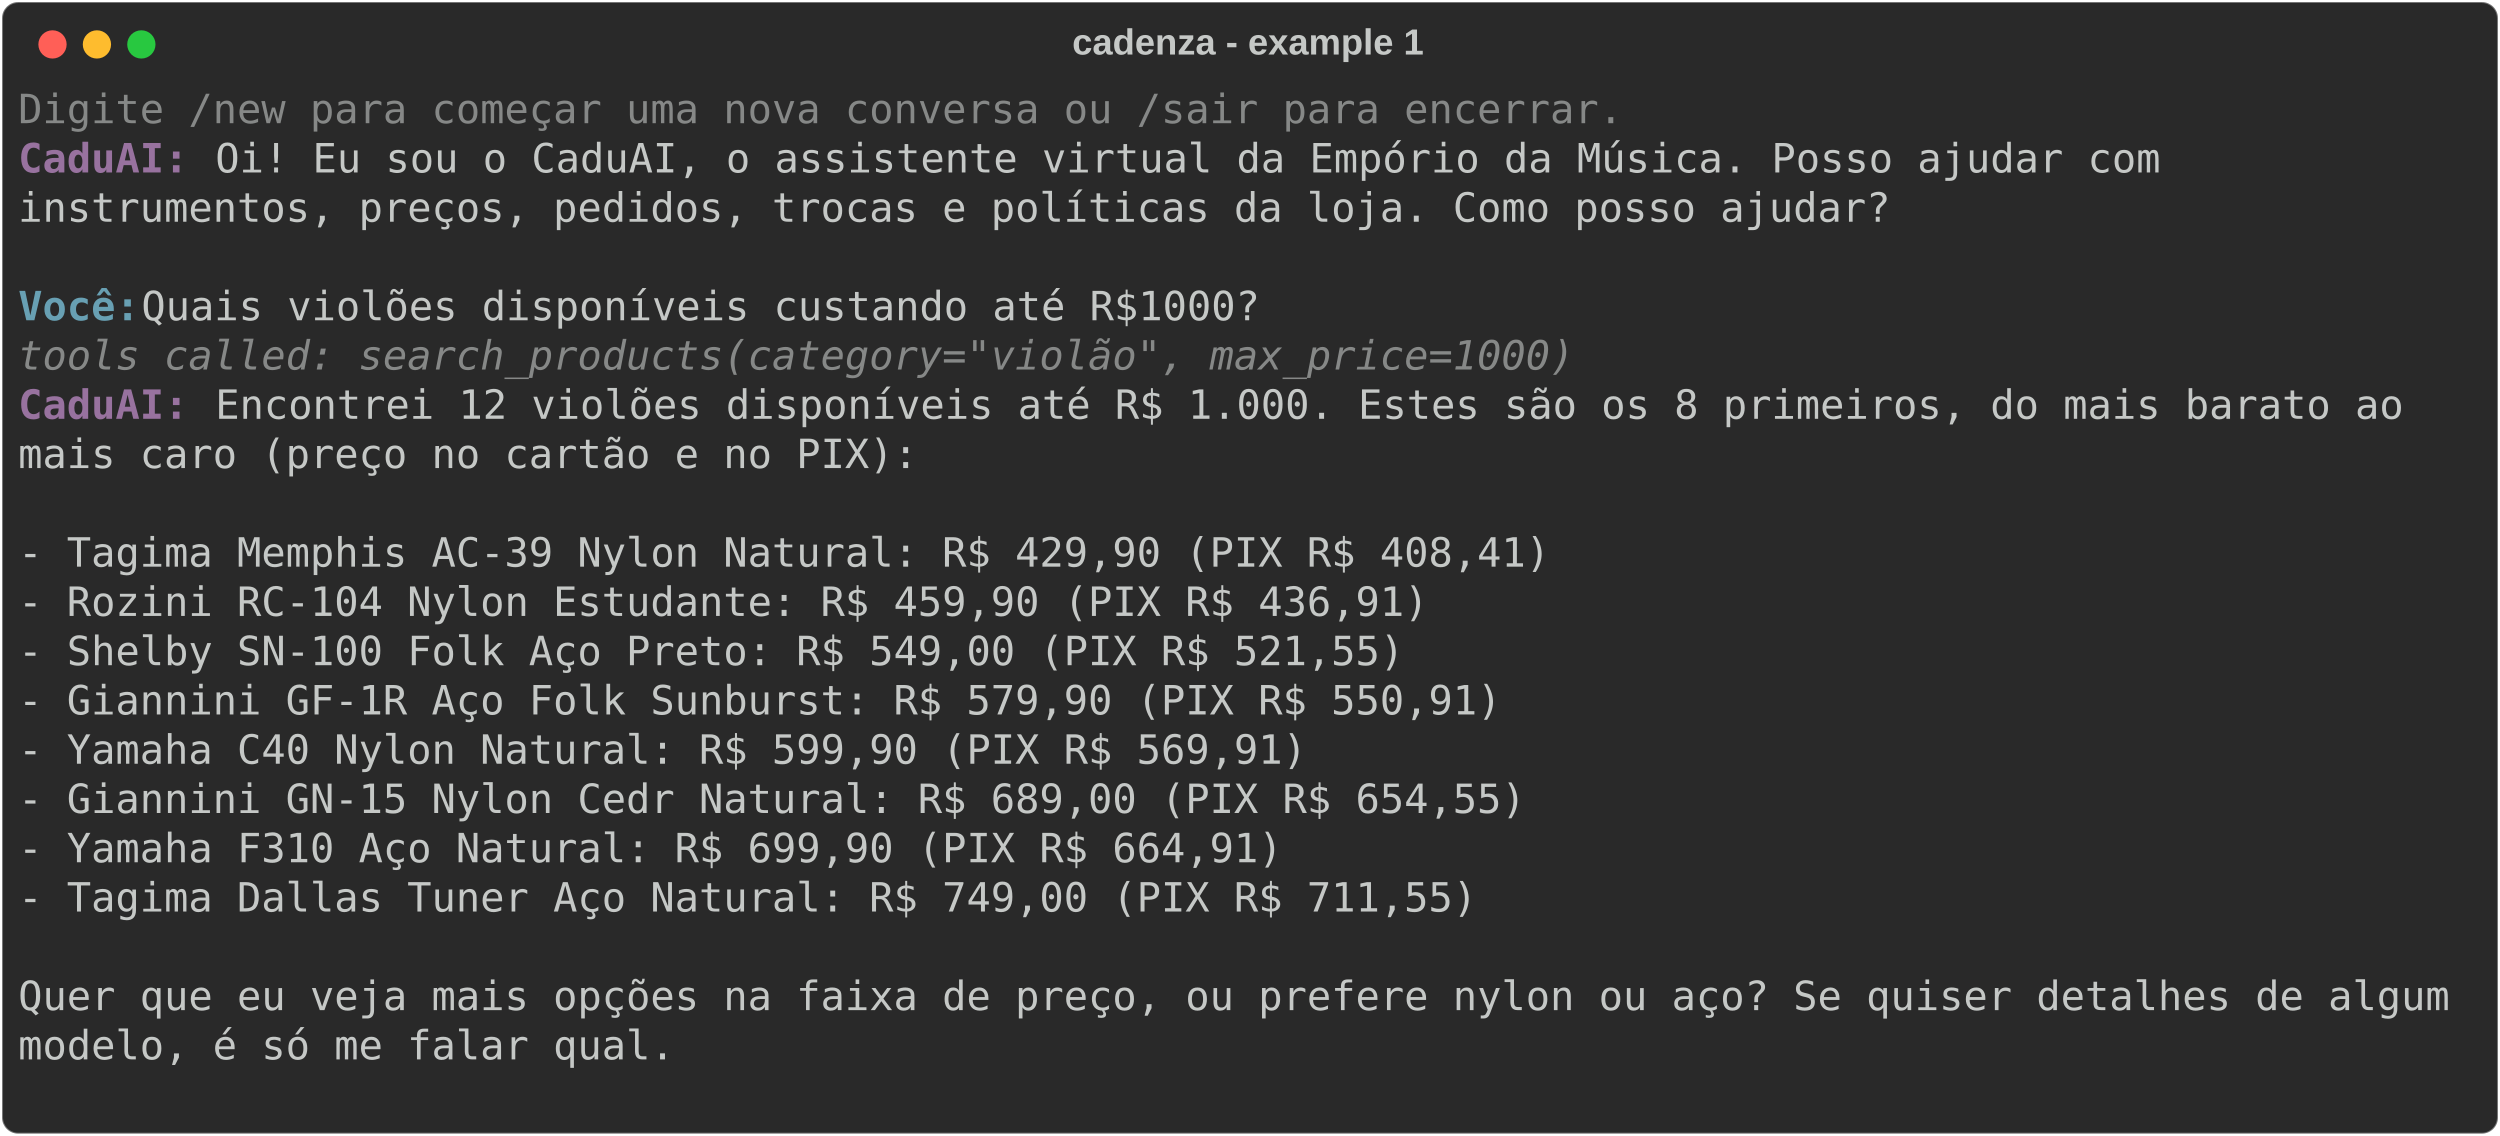
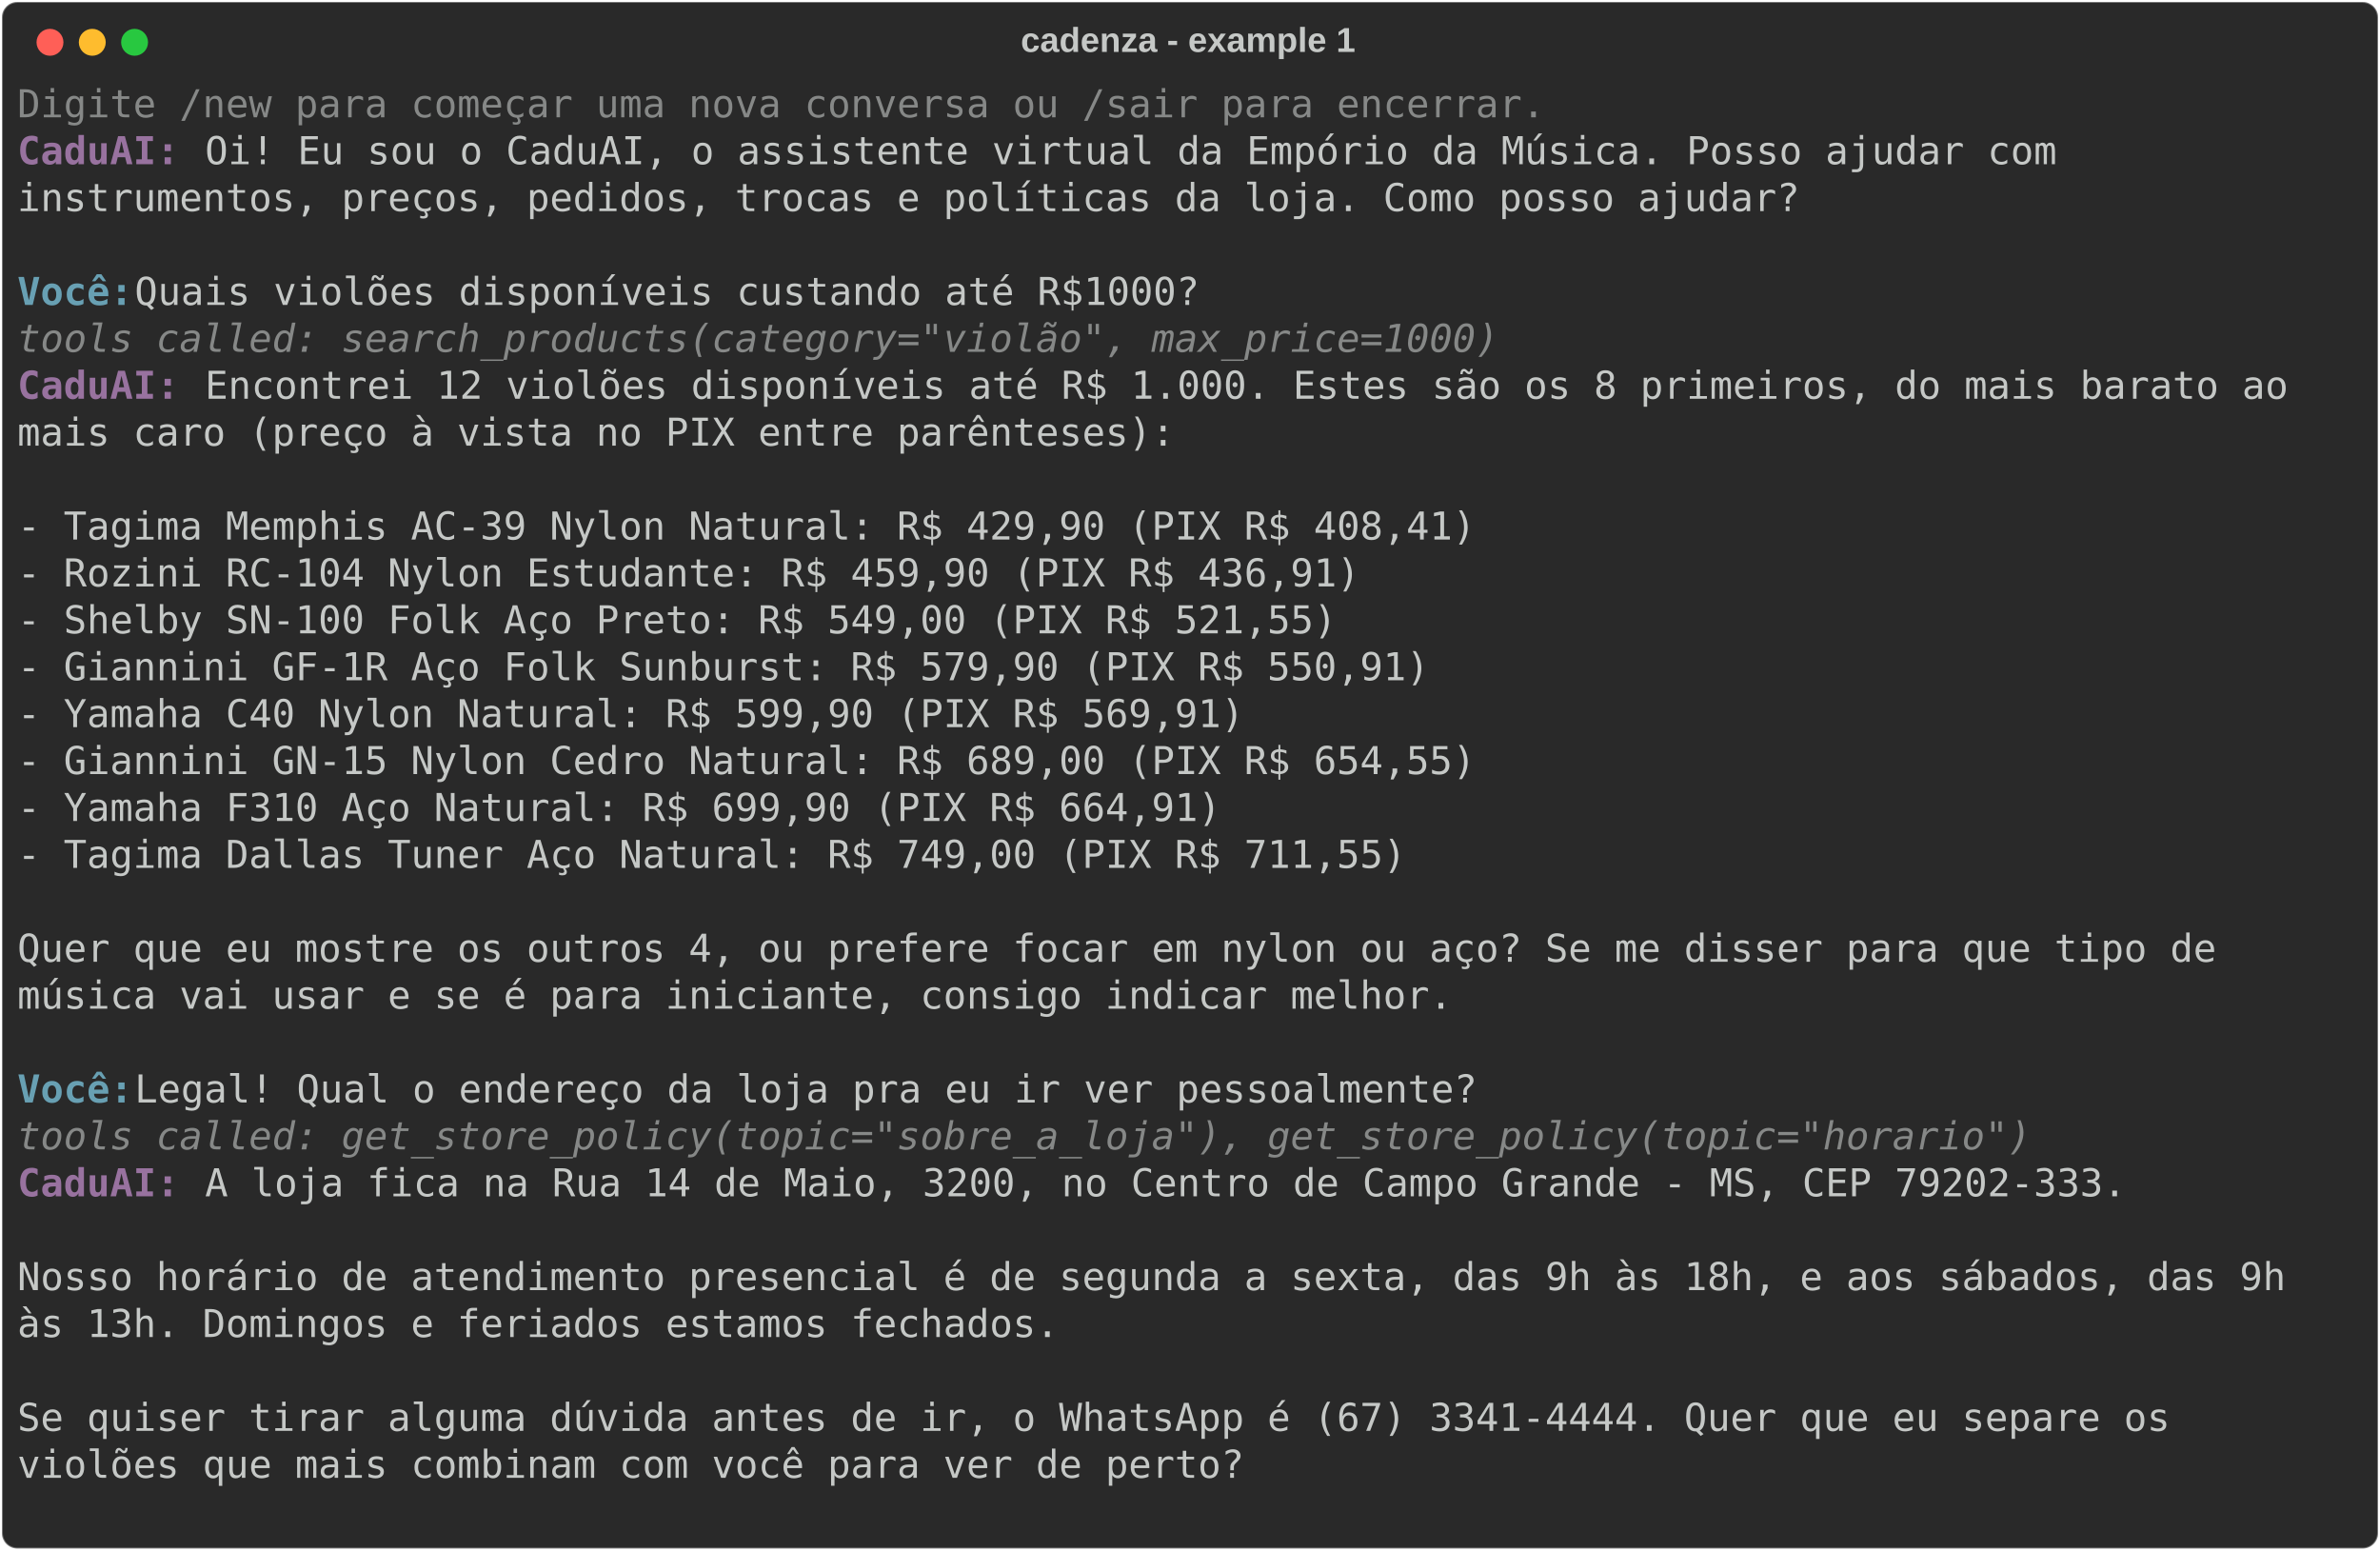
- <svg xmlns="http://www.w3.org/2000/svg" class="rich-terminal" viewBox="0 0 1238 562.4">
+ <svg xmlns="http://www.w3.org/2000/svg" class="rich-terminal" viewBox="0 0 1238 806.4">
  <style>

    @font-face {
        font-family: "Fira Code";
        src: local("FiraCode-Regular"),
                url("https://cdnjs.cloudflare.com/ajax/libs/firacode/6.2.0/woff2/FiraCode-Regular.woff2") format("woff2"),
                url("https://cdnjs.cloudflare.com/ajax/libs/firacode/6.2.0/woff/FiraCode-Regular.woff") format("woff");
        font-style: normal;
        font-weight: 400;
    }
    @font-face {
        font-family: "Fira Code";
        src: local("FiraCode-Bold"),
                url("https://cdnjs.cloudflare.com/ajax/libs/firacode/6.2.0/woff2/FiraCode-Bold.woff2") format("woff2"),
                url("https://cdnjs.cloudflare.com/ajax/libs/firacode/6.2.0/woff/FiraCode-Bold.woff") format("woff");
        font-style: bold;
        font-weight: 700;
    }

-     .terminal-3783627226-matrix {
+     .terminal-838136565-matrix {
        font-family: Fira Code, monospace;
        font-size: 20px;
        line-height: 24.4px;
        font-variant-east-asian: full-width;
    }

-     .terminal-3783627226-title {
+     .terminal-838136565-title {
        font-size: 18px;
        font-weight: bold;
        font-family: arial;
    }

-     .terminal-3783627226-r1 { fill: #868887 }
- .terminal-3783627226-r2 { fill: #c5c8c6 }
- .terminal-3783627226-r3 { fill: #98729f;font-weight: bold }
- .terminal-3783627226-r4 { fill: #68a0b3;font-weight: bold }
- .terminal-3783627226-r5 { fill: #868887;font-style: italic; }
+     .terminal-838136565-r1 { fill: #868887 }
+ .terminal-838136565-r2 { fill: #c5c8c6 }
+ .terminal-838136565-r3 { fill: #98729f;font-weight: bold }
+ .terminal-838136565-r4 { fill: #68a0b3;font-weight: bold }
+ .terminal-838136565-r5 { fill: #868887;font-style: italic; }
    </style>
  <defs>
-     <clipPath id="terminal-3783627226-clip-terminal">
-       <rect x="0" y="0" width="1219.0" height="511.4" />
-     </clipPath>
-     <clipPath id="terminal-3783627226-line-0">
+     <clipPath id="terminal-838136565-clip-terminal">
+       <rect x="0" y="0" width="1219.0" height="755.4" />
+     </clipPath>
+     <clipPath id="terminal-838136565-line-0">
      <rect x="0" y="1.5" width="1220" height="24.65" />
    </clipPath>
-     <clipPath id="terminal-3783627226-line-1">
+     <clipPath id="terminal-838136565-line-1">
      <rect x="0" y="25.9" width="1220" height="24.65" />
    </clipPath>
-     <clipPath id="terminal-3783627226-line-2">
+     <clipPath id="terminal-838136565-line-2">
      <rect x="0" y="50.3" width="1220" height="24.65" />
    </clipPath>
-     <clipPath id="terminal-3783627226-line-3">
+     <clipPath id="terminal-838136565-line-3">
      <rect x="0" y="74.7" width="1220" height="24.65" />
    </clipPath>
-     <clipPath id="terminal-3783627226-line-4">
+     <clipPath id="terminal-838136565-line-4">
      <rect x="0" y="99.1" width="1220" height="24.65" />
    </clipPath>
-     <clipPath id="terminal-3783627226-line-5">
+     <clipPath id="terminal-838136565-line-5">
      <rect x="0" y="123.5" width="1220" height="24.65" />
    </clipPath>
-     <clipPath id="terminal-3783627226-line-6">
+     <clipPath id="terminal-838136565-line-6">
      <rect x="0" y="147.9" width="1220" height="24.65" />
    </clipPath>
-     <clipPath id="terminal-3783627226-line-7">
+     <clipPath id="terminal-838136565-line-7">
      <rect x="0" y="172.3" width="1220" height="24.65" />
    </clipPath>
-     <clipPath id="terminal-3783627226-line-8">
+     <clipPath id="terminal-838136565-line-8">
      <rect x="0" y="196.7" width="1220" height="24.65" />
    </clipPath>
-     <clipPath id="terminal-3783627226-line-9">
+     <clipPath id="terminal-838136565-line-9">
      <rect x="0" y="221.1" width="1220" height="24.65" />
    </clipPath>
-     <clipPath id="terminal-3783627226-line-10">
+     <clipPath id="terminal-838136565-line-10">
      <rect x="0" y="245.5" width="1220" height="24.65" />
    </clipPath>
-     <clipPath id="terminal-3783627226-line-11">
+     <clipPath id="terminal-838136565-line-11">
      <rect x="0" y="269.9" width="1220" height="24.65" />
    </clipPath>
-     <clipPath id="terminal-3783627226-line-12">
+     <clipPath id="terminal-838136565-line-12">
      <rect x="0" y="294.3" width="1220" height="24.65" />
    </clipPath>
-     <clipPath id="terminal-3783627226-line-13">
+     <clipPath id="terminal-838136565-line-13">
      <rect x="0" y="318.7" width="1220" height="24.65" />
    </clipPath>
-     <clipPath id="terminal-3783627226-line-14">
+     <clipPath id="terminal-838136565-line-14">
      <rect x="0" y="343.1" width="1220" height="24.65" />
    </clipPath>
-     <clipPath id="terminal-3783627226-line-15">
+     <clipPath id="terminal-838136565-line-15">
      <rect x="0" y="367.5" width="1220" height="24.65" />
    </clipPath>
-     <clipPath id="terminal-3783627226-line-16">
+     <clipPath id="terminal-838136565-line-16">
      <rect x="0" y="391.9" width="1220" height="24.65" />
    </clipPath>
-     <clipPath id="terminal-3783627226-line-17">
+     <clipPath id="terminal-838136565-line-17">
      <rect x="0" y="416.3" width="1220" height="24.65" />
    </clipPath>
-     <clipPath id="terminal-3783627226-line-18">
+     <clipPath id="terminal-838136565-line-18">
      <rect x="0" y="440.7" width="1220" height="24.65" />
    </clipPath>
-     <clipPath id="terminal-3783627226-line-19">
+     <clipPath id="terminal-838136565-line-19">
      <rect x="0" y="465.1" width="1220" height="24.65" />
    </clipPath>
+     <clipPath id="terminal-838136565-line-20">
+       <rect x="0" y="489.5" width="1220" height="24.65" />
+     </clipPath>
+     <clipPath id="terminal-838136565-line-21">
+       <rect x="0" y="513.9" width="1220" height="24.65" />
+     </clipPath>
+     <clipPath id="terminal-838136565-line-22">
+       <rect x="0" y="538.3" width="1220" height="24.65" />
+     </clipPath>
+     <clipPath id="terminal-838136565-line-23">
+       <rect x="0" y="562.7" width="1220" height="24.65" />
+     </clipPath>
+     <clipPath id="terminal-838136565-line-24">
+       <rect x="0" y="587.1" width="1220" height="24.65" />
+     </clipPath>
+     <clipPath id="terminal-838136565-line-25">
+       <rect x="0" y="611.5" width="1220" height="24.65" />
+     </clipPath>
+     <clipPath id="terminal-838136565-line-26">
+       <rect x="0" y="635.9" width="1220" height="24.65" />
+     </clipPath>
+     <clipPath id="terminal-838136565-line-27">
+       <rect x="0" y="660.3" width="1220" height="24.65" />
+     </clipPath>
+     <clipPath id="terminal-838136565-line-28">
+       <rect x="0" y="684.7" width="1220" height="24.65" />
+     </clipPath>
+     <clipPath id="terminal-838136565-line-29">
+       <rect x="0" y="709.1" width="1220" height="24.65" />
+     </clipPath>
  </defs>
-   <rect fill="#292929" stroke="rgba(255,255,255,0.35)" stroke-width="1" x="1" y="1" width="1236" height="560.4" rx="8" />
-   <text class="terminal-3783627226-title" fill="#c5c8c6" text-anchor="middle" x="618" y="27">cadenza - example 1</text>
+   <rect fill="#292929" stroke="rgba(255,255,255,0.35)" stroke-width="1" x="1" y="1" width="1236" height="804.4" rx="8" />
+   <text class="terminal-838136565-title" fill="#c5c8c6" text-anchor="middle" x="618" y="27">cadenza - example 1</text>
  <g transform="translate(26,22)">
    <circle cx="0" cy="0" r="7" fill="#ff5f57" />
    <circle cx="22" cy="0" r="7" fill="#febc2e" />
    <circle cx="44" cy="0" r="7" fill="#28c840" />
  </g>
-   <g transform="translate(9, 41)" clip-path="url(#terminal-3783627226-clip-terminal)">
-     <g class="terminal-3783627226-matrix">
-       <text class="terminal-3783627226-r1" x="0" y="20" textLength="805.2" clip-path="url(#terminal-3783627226-line-0)">Digite /new para começar uma nova conversa ou /sair para encerrar.</text>
-       <text class="terminal-3783627226-r2" x="1220" y="20" textLength="12.2" clip-path="url(#terminal-3783627226-line-0)">
- </text>
-       <text class="terminal-3783627226-r3" x="0" y="44.4" textLength="97.6" clip-path="url(#terminal-3783627226-line-1)">CaduAI: </text>
-       <text class="terminal-3783627226-r2" x="97.6" y="44.4" textLength="988.2" clip-path="url(#terminal-3783627226-line-1)">Oi! Eu sou o CaduAI, o assistente virtual da Empório da Música. Posso ajudar com </text>
-       <text class="terminal-3783627226-r2" x="1220" y="44.4" textLength="12.2" clip-path="url(#terminal-3783627226-line-1)">
- </text>
-       <text class="terminal-3783627226-r2" x="0" y="68.8" textLength="939.4" clip-path="url(#terminal-3783627226-line-2)">instrumentos, preços, pedidos, trocas e políticas da loja. Como posso ajudar?</text>
-       <text class="terminal-3783627226-r2" x="1220" y="68.8" textLength="12.2" clip-path="url(#terminal-3783627226-line-2)">
- </text>
-       <text class="terminal-3783627226-r2" x="1220" y="93.2" textLength="12.2" clip-path="url(#terminal-3783627226-line-3)">
- </text>
-       <text class="terminal-3783627226-r4" x="0" y="117.6" textLength="61" clip-path="url(#terminal-3783627226-line-4)">Você:</text>
-       <text class="terminal-3783627226-r2" x="61" y="117.6" textLength="573.4" clip-path="url(#terminal-3783627226-line-4)"> Quais violões disponíveis custando até R$1000?</text>
-       <text class="terminal-3783627226-r2" x="1220" y="117.6" textLength="12.2" clip-path="url(#terminal-3783627226-line-4)">
- </text>
-       <text class="terminal-3783627226-r5" x="0" y="142" textLength="780.8" clip-path="url(#terminal-3783627226-line-5)">tools called: search_products(category="violão", max_price=1000)</text>
-       <text class="terminal-3783627226-r2" x="1220" y="142" textLength="12.2" clip-path="url(#terminal-3783627226-line-5)">
- </text>
-       <text class="terminal-3783627226-r3" x="0" y="166.4" textLength="97.6" clip-path="url(#terminal-3783627226-line-6)">CaduAI: </text>
-       <text class="terminal-3783627226-r2" x="97.6" y="166.4" textLength="1110.2" clip-path="url(#terminal-3783627226-line-6)">Encontrei 12 violões disponíveis até R$ 1.000. Estes são os 8 primeiros, do mais barato ao </text>
-       <text class="terminal-3783627226-r2" x="1220" y="166.4" textLength="12.2" clip-path="url(#terminal-3783627226-line-6)">
- </text>
-       <text class="terminal-3783627226-r2" x="0" y="190.8" textLength="451.4" clip-path="url(#terminal-3783627226-line-7)">mais caro (preço no cartão e no PIX):</text>
-       <text class="terminal-3783627226-r2" x="1220" y="190.8" textLength="12.2" clip-path="url(#terminal-3783627226-line-7)">
- </text>
-       <text class="terminal-3783627226-r2" x="1220" y="215.2" textLength="12.2" clip-path="url(#terminal-3783627226-line-8)">
- </text>
-       <text class="terminal-3783627226-r2" x="0" y="239.6" textLength="768.6" clip-path="url(#terminal-3783627226-line-9)">- Tagima Memphis AC-39 Nylon Natural: R$ 429,90 (PIX R$ 408,41)</text>
-       <text class="terminal-3783627226-r2" x="1220" y="239.6" textLength="12.2" clip-path="url(#terminal-3783627226-line-9)">
- </text>
-       <text class="terminal-3783627226-r2" x="0" y="264" textLength="707.6" clip-path="url(#terminal-3783627226-line-10)">- Rozini RC-104 Nylon Estudante: R$ 459,90 (PIX R$ 436,91)</text>
-       <text class="terminal-3783627226-r2" x="1220" y="264" textLength="12.2" clip-path="url(#terminal-3783627226-line-10)">
- </text>
-       <text class="terminal-3783627226-r2" x="0" y="288.4" textLength="695.4" clip-path="url(#terminal-3783627226-line-11)">- Shelby SN-100 Folk Aço Preto: R$ 549,00 (PIX R$ 521,55)</text>
-       <text class="terminal-3783627226-r2" x="1220" y="288.4" textLength="12.2" clip-path="url(#terminal-3783627226-line-11)">
- </text>
-       <text class="terminal-3783627226-r2" x="0" y="312.8" textLength="744.2" clip-path="url(#terminal-3783627226-line-12)">- Giannini GF-1R Aço Folk Sunburst: R$ 579,90 (PIX R$ 550,91)</text>
-       <text class="terminal-3783627226-r2" x="1220" y="312.8" textLength="12.2" clip-path="url(#terminal-3783627226-line-12)">
- </text>
-       <text class="terminal-3783627226-r2" x="0" y="337.2" textLength="646.6" clip-path="url(#terminal-3783627226-line-13)">- Yamaha C40 Nylon Natural: R$ 599,90 (PIX R$ 569,91)</text>
-       <text class="terminal-3783627226-r2" x="1220" y="337.2" textLength="12.2" clip-path="url(#terminal-3783627226-line-13)">
- </text>
-       <text class="terminal-3783627226-r2" x="0" y="361.6" textLength="756.4" clip-path="url(#terminal-3783627226-line-14)">- Giannini GN-15 Nylon Cedr Natural: R$ 689,00 (PIX R$ 654,55)</text>
-       <text class="terminal-3783627226-r2" x="1220" y="361.6" textLength="12.2" clip-path="url(#terminal-3783627226-line-14)">
- </text>
-       <text class="terminal-3783627226-r2" x="0" y="386" textLength="634.4" clip-path="url(#terminal-3783627226-line-15)">- Yamaha F310 Aço Natural: R$ 699,90 (PIX R$ 664,91)</text>
-       <text class="terminal-3783627226-r2" x="1220" y="386" textLength="12.2" clip-path="url(#terminal-3783627226-line-15)">
- </text>
-       <text class="terminal-3783627226-r2" x="0" y="410.4" textLength="732" clip-path="url(#terminal-3783627226-line-16)">- Tagima Dallas Tuner Aço Natural: R$ 749,00 (PIX R$ 711,55)</text>
-       <text class="terminal-3783627226-r2" x="1220" y="410.4" textLength="12.2" clip-path="url(#terminal-3783627226-line-16)">
- </text>
-       <text class="terminal-3783627226-r2" x="1220" y="434.8" textLength="12.2" clip-path="url(#terminal-3783627226-line-17)">
- </text>
-       <text class="terminal-3783627226-r2" x="0" y="459.2" textLength="1220" clip-path="url(#terminal-3783627226-line-18)">Quer que eu veja mais opções na faixa de preço, ou prefere nylon ou aço? Se quiser detalhes de algum</text>
-       <text class="terminal-3783627226-r2" x="1220" y="459.2" textLength="12.2" clip-path="url(#terminal-3783627226-line-18)">
- </text>
-       <text class="terminal-3783627226-r2" x="0" y="483.6" textLength="329.4" clip-path="url(#terminal-3783627226-line-19)">modelo, é só me falar qual.</text>
-       <text class="terminal-3783627226-r2" x="1220" y="483.6" textLength="12.2" clip-path="url(#terminal-3783627226-line-19)">
- </text>
-       <text class="terminal-3783627226-r2" x="1220" y="508" textLength="12.2" clip-path="url(#terminal-3783627226-line-20)">
+   <g transform="translate(9, 41)" clip-path="url(#terminal-838136565-clip-terminal)">
+     <g class="terminal-838136565-matrix">
+       <text class="terminal-838136565-r1" x="0" y="20" textLength="805.2" clip-path="url(#terminal-838136565-line-0)">Digite /new para começar uma nova conversa ou /sair para encerrar.</text>
+       <text class="terminal-838136565-r2" x="1220" y="20" textLength="12.2" clip-path="url(#terminal-838136565-line-0)">
+ </text>
+       <text class="terminal-838136565-r3" x="0" y="44.4" textLength="97.6" clip-path="url(#terminal-838136565-line-1)">CaduAI: </text>
+       <text class="terminal-838136565-r2" x="97.6" y="44.4" textLength="988.2" clip-path="url(#terminal-838136565-line-1)">Oi! Eu sou o CaduAI, o assistente virtual da Empório da Música. Posso ajudar com </text>
+       <text class="terminal-838136565-r2" x="1220" y="44.4" textLength="12.2" clip-path="url(#terminal-838136565-line-1)">
+ </text>
+       <text class="terminal-838136565-r2" x="0" y="68.8" textLength="939.4" clip-path="url(#terminal-838136565-line-2)">instrumentos, preços, pedidos, trocas e políticas da loja. Como posso ajudar?</text>
+       <text class="terminal-838136565-r2" x="1220" y="68.8" textLength="12.2" clip-path="url(#terminal-838136565-line-2)">
+ </text>
+       <text class="terminal-838136565-r2" x="1220" y="93.2" textLength="12.2" clip-path="url(#terminal-838136565-line-3)">
+ </text>
+       <text class="terminal-838136565-r4" x="0" y="117.6" textLength="61" clip-path="url(#terminal-838136565-line-4)">Você:</text>
+       <text class="terminal-838136565-r2" x="61" y="117.6" textLength="573.4" clip-path="url(#terminal-838136565-line-4)"> Quais violões disponíveis custando até R$1000?</text>
+       <text class="terminal-838136565-r2" x="1220" y="117.6" textLength="12.2" clip-path="url(#terminal-838136565-line-4)">
+ </text>
+       <text class="terminal-838136565-r5" x="0" y="142" textLength="780.8" clip-path="url(#terminal-838136565-line-5)">tools called: search_products(category="violão", max_price=1000)</text>
+       <text class="terminal-838136565-r2" x="1220" y="142" textLength="12.2" clip-path="url(#terminal-838136565-line-5)">
+ </text>
+       <text class="terminal-838136565-r3" x="0" y="166.4" textLength="97.6" clip-path="url(#terminal-838136565-line-6)">CaduAI: </text>
+       <text class="terminal-838136565-r2" x="97.6" y="166.4" textLength="1110.2" clip-path="url(#terminal-838136565-line-6)">Encontrei 12 violões disponíveis até R$ 1.000. Estes são os 8 primeiros, do mais barato ao </text>
+       <text class="terminal-838136565-r2" x="1220" y="166.4" textLength="12.2" clip-path="url(#terminal-838136565-line-6)">
+ </text>
+       <text class="terminal-838136565-r2" x="0" y="190.8" textLength="610" clip-path="url(#terminal-838136565-line-7)">mais caro (preço à vista no PIX entre parênteses):</text>
+       <text class="terminal-838136565-r2" x="1220" y="190.8" textLength="12.2" clip-path="url(#terminal-838136565-line-7)">
+ </text>
+       <text class="terminal-838136565-r2" x="1220" y="215.2" textLength="12.2" clip-path="url(#terminal-838136565-line-8)">
+ </text>
+       <text class="terminal-838136565-r2" x="0" y="239.6" textLength="768.6" clip-path="url(#terminal-838136565-line-9)">- Tagima Memphis AC-39 Nylon Natural: R$ 429,90 (PIX R$ 408,41)</text>
+       <text class="terminal-838136565-r2" x="1220" y="239.6" textLength="12.2" clip-path="url(#terminal-838136565-line-9)">
+ </text>
+       <text class="terminal-838136565-r2" x="0" y="264" textLength="707.6" clip-path="url(#terminal-838136565-line-10)">- Rozini RC-104 Nylon Estudante: R$ 459,90 (PIX R$ 436,91)</text>
+       <text class="terminal-838136565-r2" x="1220" y="264" textLength="12.2" clip-path="url(#terminal-838136565-line-10)">
+ </text>
+       <text class="terminal-838136565-r2" x="0" y="288.4" textLength="695.4" clip-path="url(#terminal-838136565-line-11)">- Shelby SN-100 Folk Aço Preto: R$ 549,00 (PIX R$ 521,55)</text>
+       <text class="terminal-838136565-r2" x="1220" y="288.4" textLength="12.2" clip-path="url(#terminal-838136565-line-11)">
+ </text>
+       <text class="terminal-838136565-r2" x="0" y="312.8" textLength="744.2" clip-path="url(#terminal-838136565-line-12)">- Giannini GF-1R Aço Folk Sunburst: R$ 579,90 (PIX R$ 550,91)</text>
+       <text class="terminal-838136565-r2" x="1220" y="312.8" textLength="12.2" clip-path="url(#terminal-838136565-line-12)">
+ </text>
+       <text class="terminal-838136565-r2" x="0" y="337.2" textLength="646.6" clip-path="url(#terminal-838136565-line-13)">- Yamaha C40 Nylon Natural: R$ 599,90 (PIX R$ 569,91)</text>
+       <text class="terminal-838136565-r2" x="1220" y="337.2" textLength="12.2" clip-path="url(#terminal-838136565-line-13)">
+ </text>
+       <text class="terminal-838136565-r2" x="0" y="361.6" textLength="768.6" clip-path="url(#terminal-838136565-line-14)">- Giannini GN-15 Nylon Cedro Natural: R$ 689,00 (PIX R$ 654,55)</text>
+       <text class="terminal-838136565-r2" x="1220" y="361.6" textLength="12.2" clip-path="url(#terminal-838136565-line-14)">
+ </text>
+       <text class="terminal-838136565-r2" x="0" y="386" textLength="634.4" clip-path="url(#terminal-838136565-line-15)">- Yamaha F310 Aço Natural: R$ 699,90 (PIX R$ 664,91)</text>
+       <text class="terminal-838136565-r2" x="1220" y="386" textLength="12.2" clip-path="url(#terminal-838136565-line-15)">
+ </text>
+       <text class="terminal-838136565-r2" x="0" y="410.4" textLength="732" clip-path="url(#terminal-838136565-line-16)">- Tagima Dallas Tuner Aço Natural: R$ 749,00 (PIX R$ 711,55)</text>
+       <text class="terminal-838136565-r2" x="1220" y="410.4" textLength="12.2" clip-path="url(#terminal-838136565-line-16)">
+ </text>
+       <text class="terminal-838136565-r2" x="1220" y="434.8" textLength="12.2" clip-path="url(#terminal-838136565-line-17)">
+ </text>
+       <text class="terminal-838136565-r2" x="0" y="459.2" textLength="1171.2" clip-path="url(#terminal-838136565-line-18)">Quer que eu mostre os outros 4, ou prefere focar em nylon ou aço? Se me disser para que tipo de </text>
+       <text class="terminal-838136565-r2" x="1220" y="459.2" textLength="12.2" clip-path="url(#terminal-838136565-line-18)">
+ </text>
+       <text class="terminal-838136565-r2" x="0" y="483.6" textLength="756.4" clip-path="url(#terminal-838136565-line-19)">música vai usar e se é para iniciante, consigo indicar melhor.</text>
+       <text class="terminal-838136565-r2" x="1220" y="483.6" textLength="12.2" clip-path="url(#terminal-838136565-line-19)">
+ </text>
+       <text class="terminal-838136565-r2" x="1220" y="508" textLength="12.2" clip-path="url(#terminal-838136565-line-20)">
+ </text>
+       <text class="terminal-838136565-r4" x="0" y="532.4" textLength="61" clip-path="url(#terminal-838136565-line-21)">Você:</text>
+       <text class="terminal-838136565-r2" x="61" y="532.4" textLength="719.8" clip-path="url(#terminal-838136565-line-21)"> Legal! Qual o endereço da loja pra eu ir ver pessoalmente?</text>
+       <text class="terminal-838136565-r2" x="1220" y="532.4" textLength="12.2" clip-path="url(#terminal-838136565-line-21)">
+ </text>
+       <text class="terminal-838136565-r5" x="0" y="556.8" textLength="1061.4" clip-path="url(#terminal-838136565-line-22)">tools called: get_store_policy(topic="sobre_a_loja"), get_store_policy(topic="horario")</text>
+       <text class="terminal-838136565-r2" x="1220" y="556.8" textLength="12.2" clip-path="url(#terminal-838136565-line-22)">
+ </text>
+       <text class="terminal-838136565-r3" x="0" y="581.2" textLength="97.6" clip-path="url(#terminal-838136565-line-23)">CaduAI: </text>
+       <text class="terminal-838136565-r2" x="97.6" y="581.2" textLength="1012.6" clip-path="url(#terminal-838136565-line-23)">A loja fica na Rua 14 de Maio, 3200, no Centro de Campo Grande - MS, CEP 79202-333.</text>
+       <text class="terminal-838136565-r2" x="1220" y="581.2" textLength="12.2" clip-path="url(#terminal-838136565-line-23)">
+ </text>
+       <text class="terminal-838136565-r2" x="1220" y="605.6" textLength="12.2" clip-path="url(#terminal-838136565-line-24)">
+ </text>
+       <text class="terminal-838136565-r2" x="0" y="630" textLength="1207.8" clip-path="url(#terminal-838136565-line-25)">Nosso horário de atendimento presencial é de segunda a sexta, das 9h às 18h, e aos sábados, das 9h </text>
+       <text class="terminal-838136565-r2" x="1220" y="630" textLength="12.2" clip-path="url(#terminal-838136565-line-25)">
+ </text>
+       <text class="terminal-838136565-r2" x="0" y="654.4" textLength="549" clip-path="url(#terminal-838136565-line-26)">às 13h. Domingos e feriados estamos fechados.</text>
+       <text class="terminal-838136565-r2" x="1220" y="654.4" textLength="12.2" clip-path="url(#terminal-838136565-line-26)">
+ </text>
+       <text class="terminal-838136565-r2" x="1220" y="678.8" textLength="12.2" clip-path="url(#terminal-838136565-line-27)">
+ </text>
+       <text class="terminal-838136565-r2" x="0" y="703.2" textLength="1146.8" clip-path="url(#terminal-838136565-line-28)">Se quiser tirar alguma dúvida antes de ir, o WhatsApp é (67) 3341-4444. Quer que eu separe os </text>
+       <text class="terminal-838136565-r2" x="1220" y="703.2" textLength="12.2" clip-path="url(#terminal-838136565-line-28)">
+ </text>
+       <text class="terminal-838136565-r2" x="0" y="727.6" textLength="646.6" clip-path="url(#terminal-838136565-line-29)">violões que mais combinam com você para ver de perto?</text>
+       <text class="terminal-838136565-r2" x="1220" y="727.6" textLength="12.2" clip-path="url(#terminal-838136565-line-29)">
+ </text>
+       <text class="terminal-838136565-r2" x="1220" y="752" textLength="12.2" clip-path="url(#terminal-838136565-line-30)">
</text>
    </g>
  </g>
</svg>
